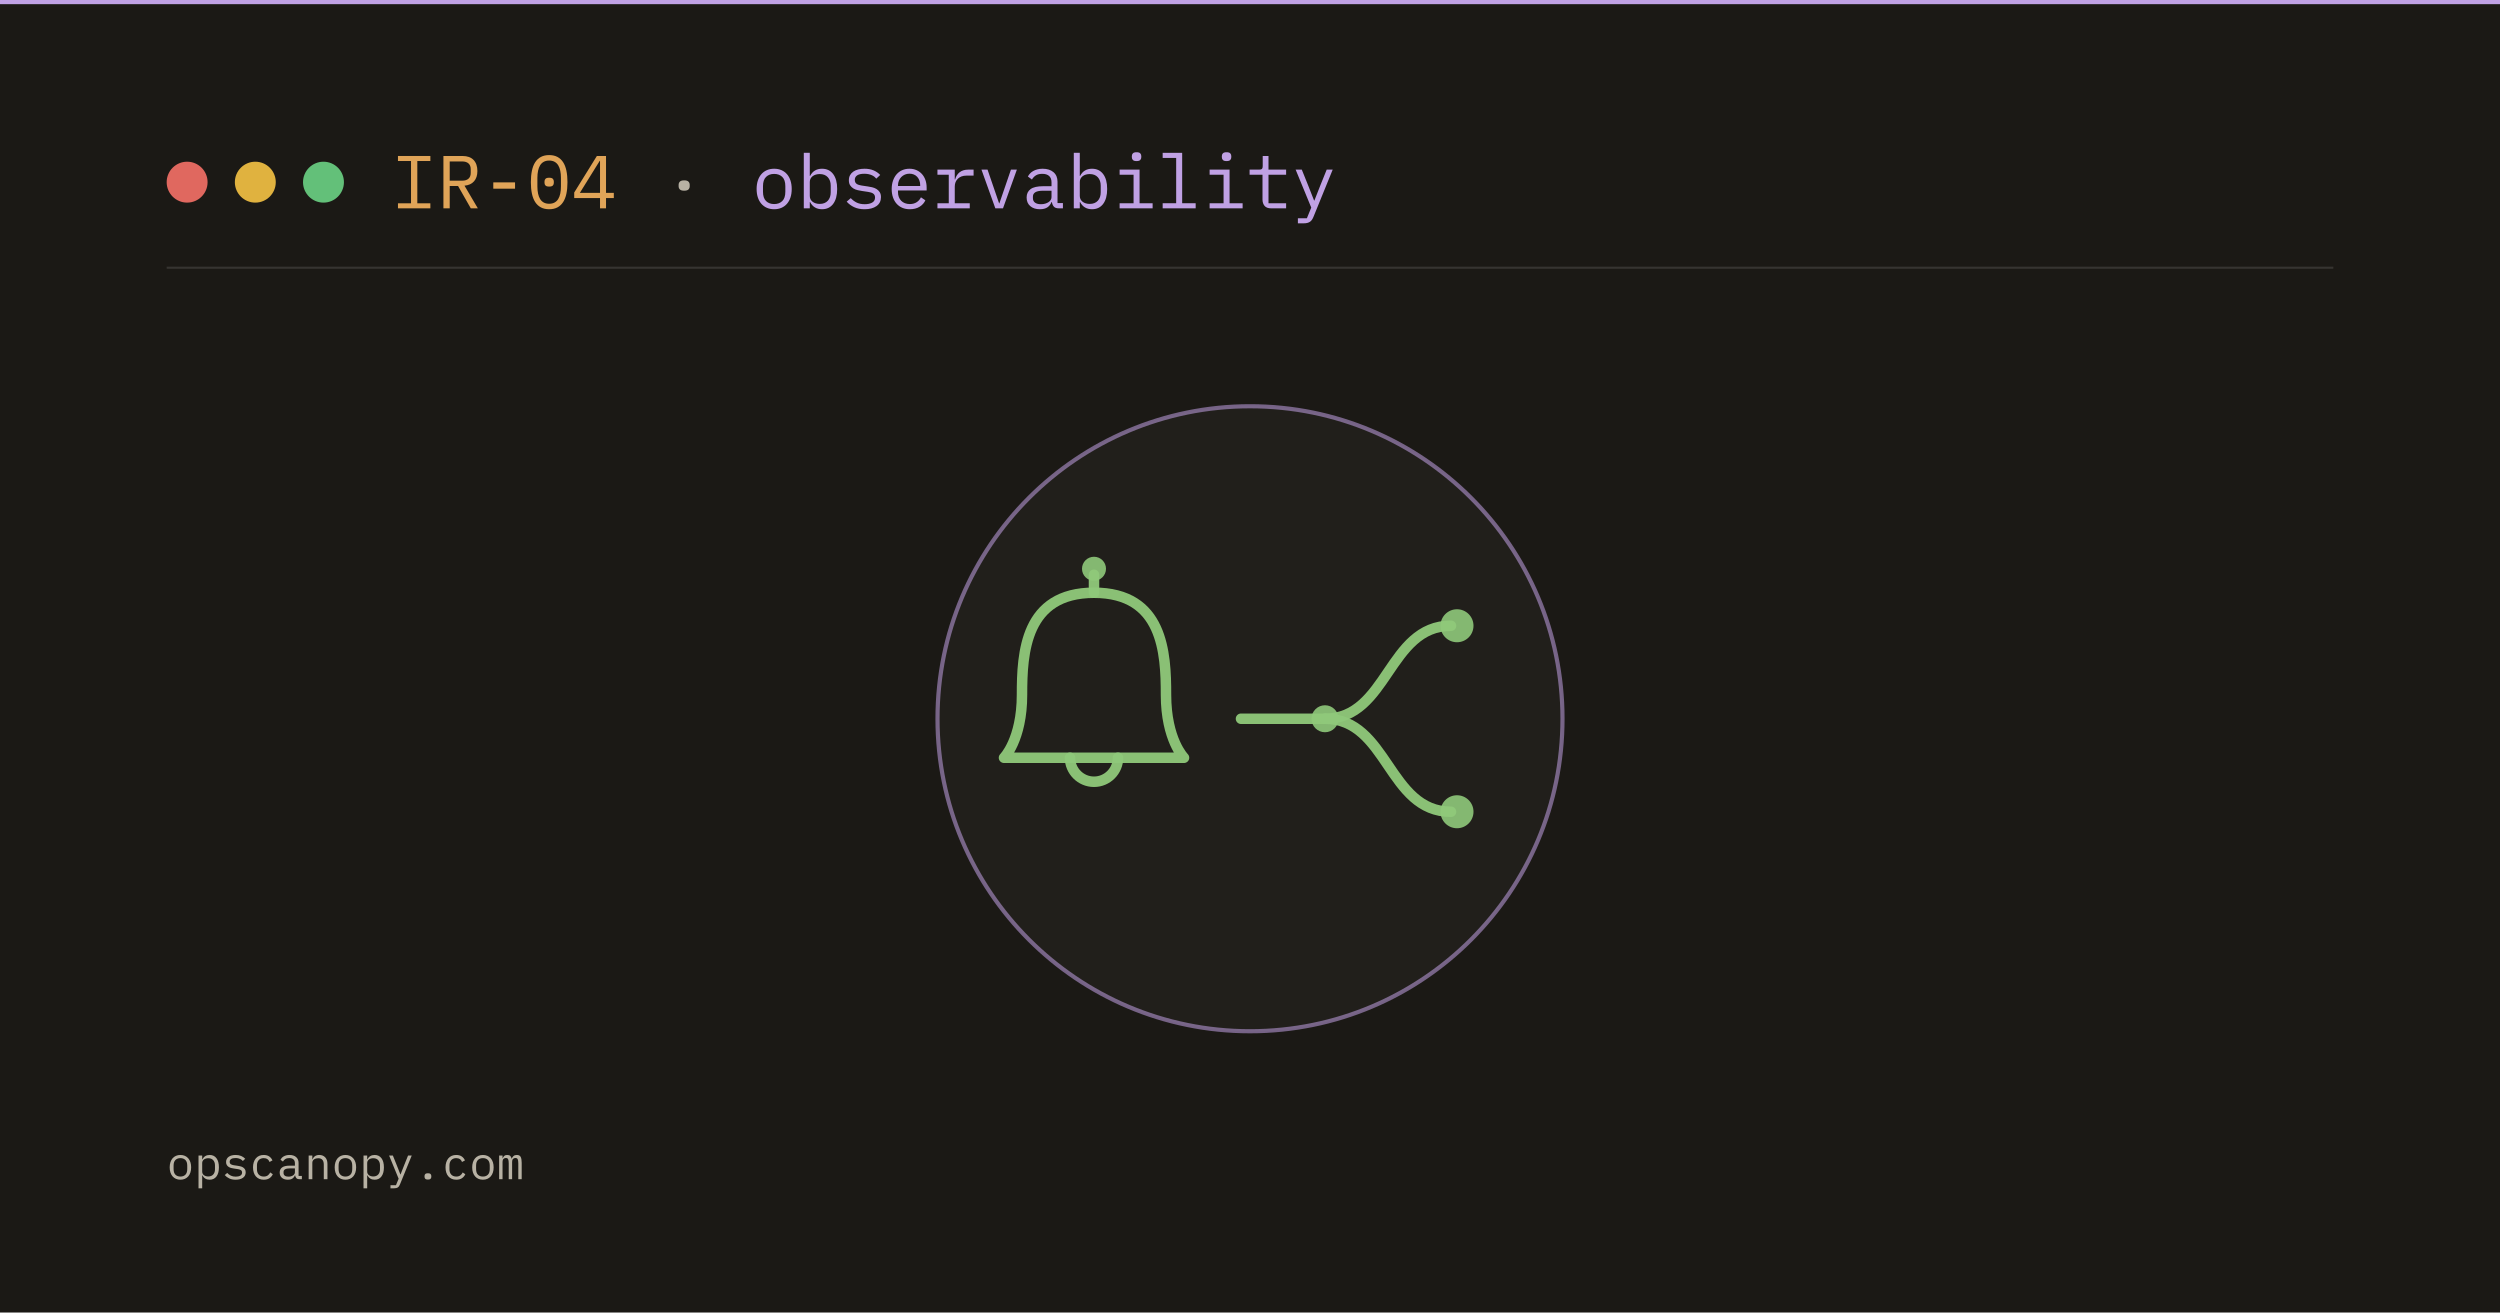
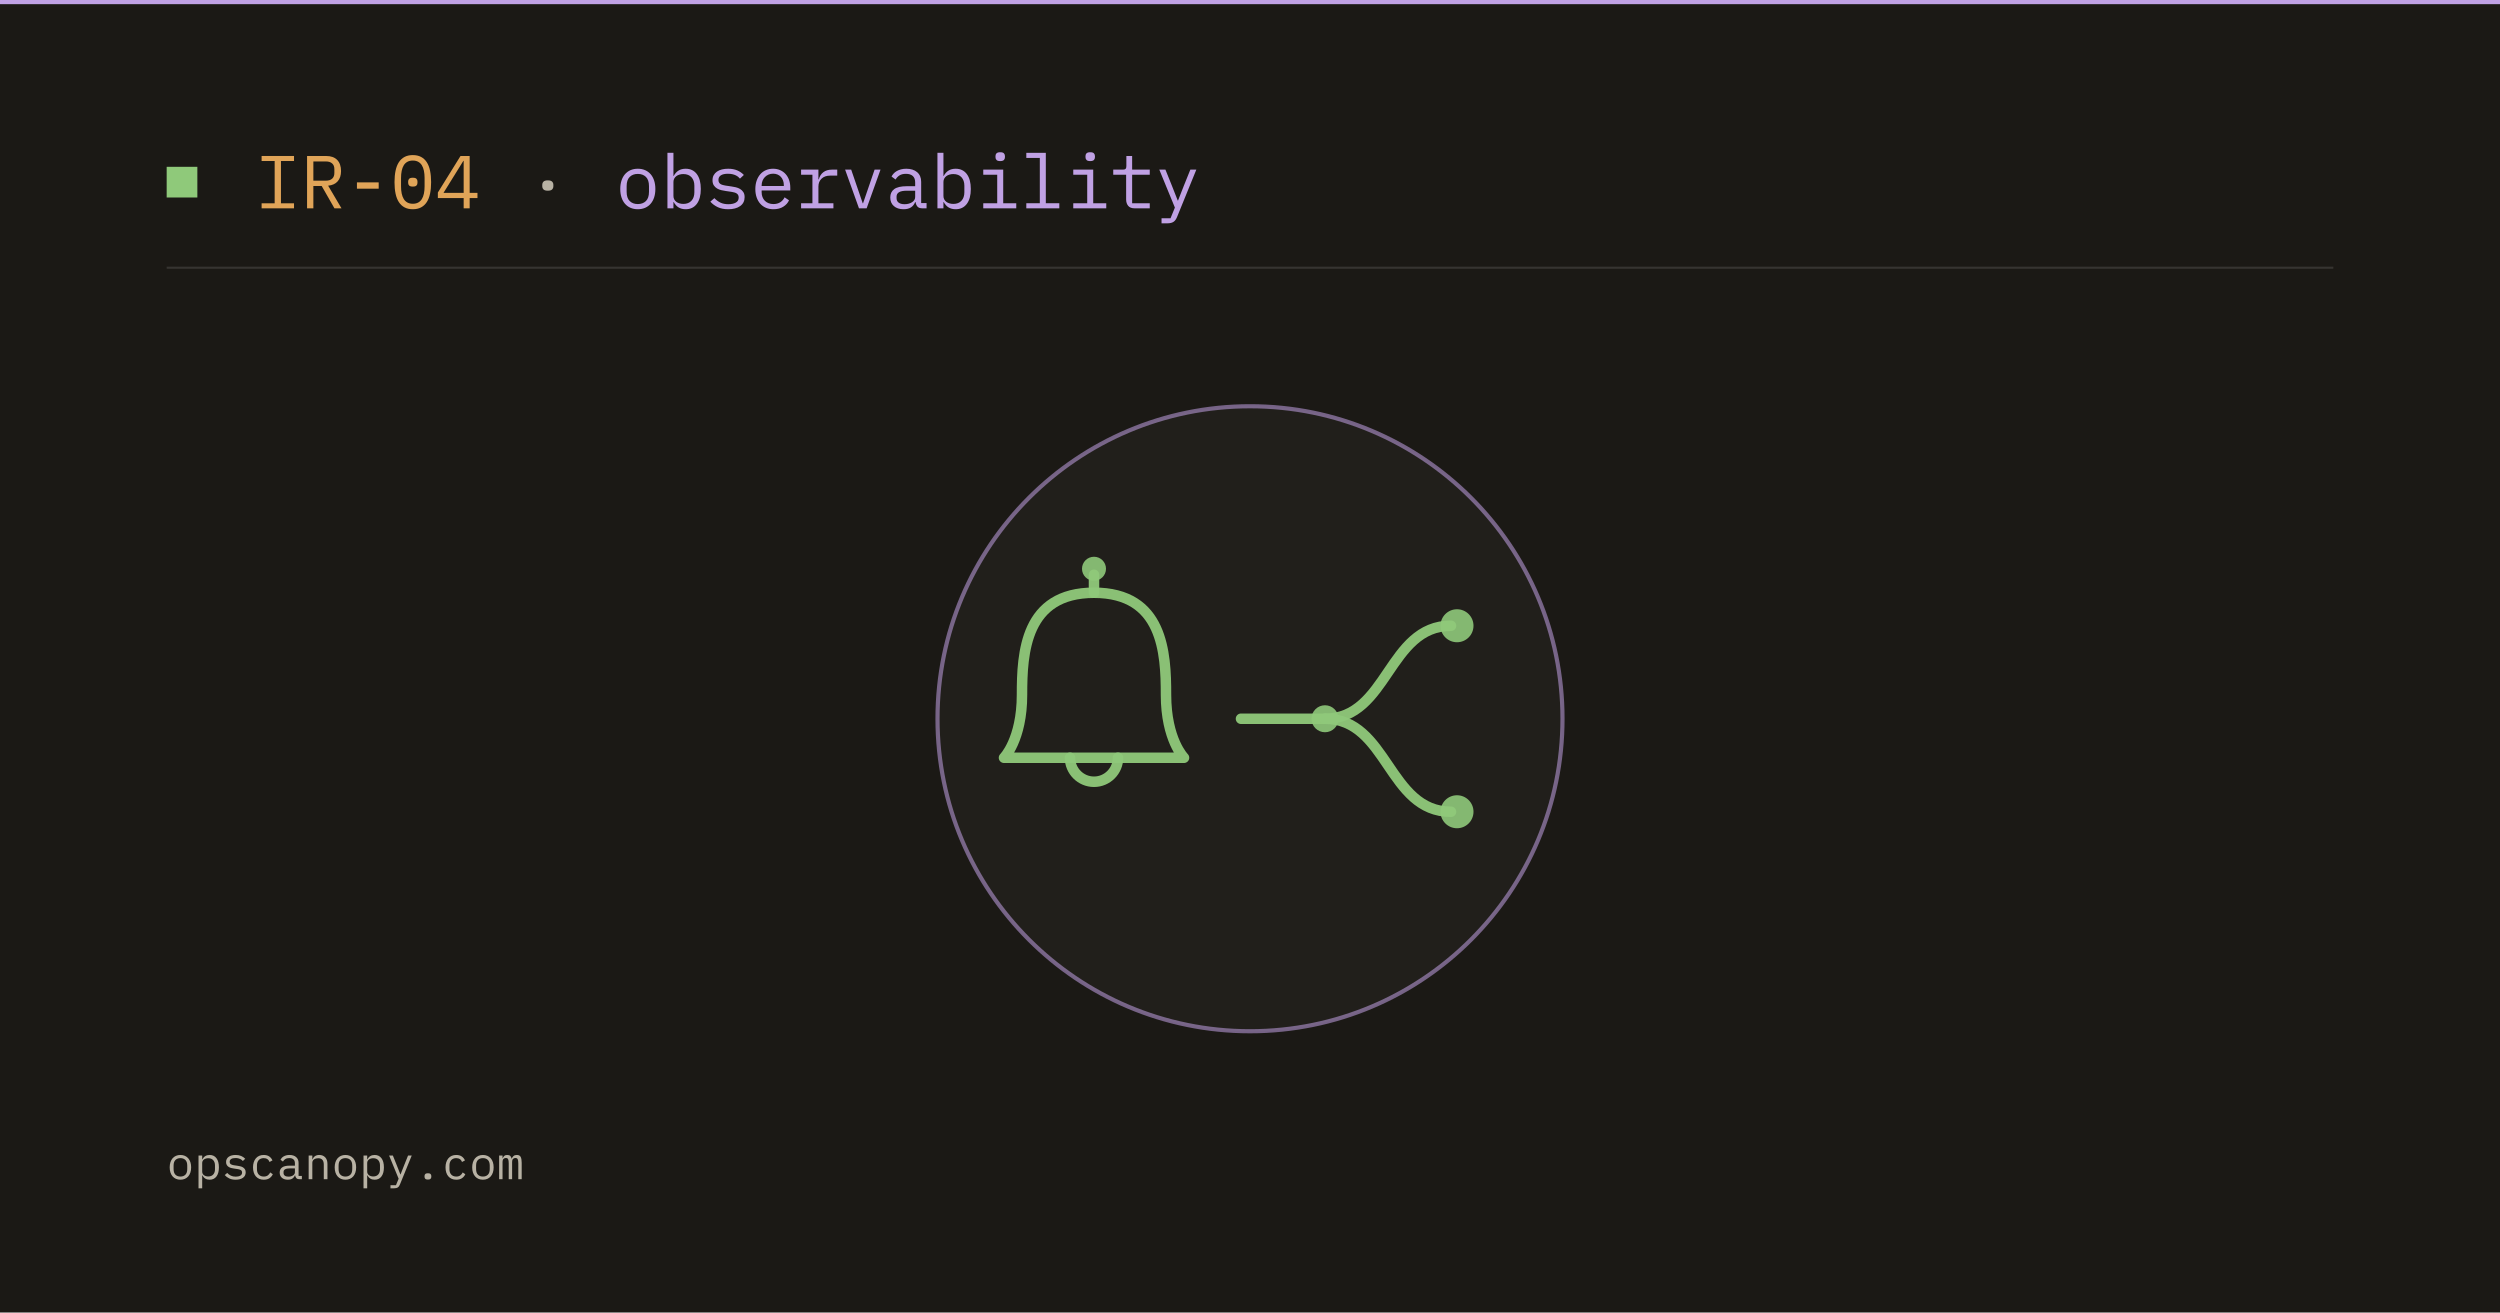
<svg xmlns="http://www.w3.org/2000/svg" viewBox="0 0 1200 630" role="img" aria-label="Debugging Alertmanager routing — OpsCanopy observability guide">
  <defs>
    <path id="g0" d="M516 0L84 0L84-67L258-67L258-631L84-631L84-698L516-698L516-631L342-631L342-67L516-67L516 0Z" />
    <path id="g1" d="M174-298L174 0L90 0L90-698L344-698Q441-698 492-645Q543-592 543-497L543-497Q543-412 499-361Q455-310 371-302L371-302L549 0L455 0L285-298L174-298ZM174-369L342-369Q395-369 424.5-395.5Q454-422 454-471L454-471L454-523Q454-572 424.5-598.5Q395-625 342-625L342-625L174-625L174-369Z" />
    <path id="g2" d="M445-262L155-262L155-346L445-346L445-262Z" />
    <path id="g3" d="M300 12L300 12Q236 12 190-12.5Q144-37 114-83Q84-129 70-196Q56-263 56-349L56-349Q56-434 70-501.5Q84-569 114-615Q144-661 190-685.5Q236-710 300-710L300-710Q364-710 410-685.5Q456-661 486-615Q516-569 530-501.5Q544-434 544-349L544-349Q544-263 530-196Q516-129 486-83Q456-37 410-12.5Q364 12 300 12ZM300-61L300-61Q342-61 372-77.5Q402-94 420.5-124Q439-154 448-196.5Q457-239 457-292L457-292L457-406Q457-458 448-501Q439-544 420.5-574Q402-604 372-620.5Q342-637 300-637L300-637Q258-637 228-620.5Q198-604 179.5-574Q161-544 152-501Q143-458 143-406L143-406L143-292Q143-239 152-196.5Q161-154 179.5-124Q198-94 228-77.5Q258-61 300-61ZM300-290L300-290Q265-290 251.5-304Q238-318 238-338L238-338L238-360Q238-380 251.5-394Q265-408 300-408L300-408Q335-408 348.5-394Q362-380 362-360L362-360L362-338Q362-318 348.5-304Q335-290 300-290Z" />
    <path id="g4" d="M458 0L378 0L378-137L34-137L34-211L336-698L458-698L458-206L562-206L562-137L458-137L458 0ZM374-633L109-206L378-206L378-633L374-633Z" />
    <path id="g5" d="M300-235L300-235Q259-235 242.5-252Q226-269 226-295L226-295L226-313Q226-339 242.5-356Q259-373 300-373L300-373Q341-373 357.5-356Q374-339 374-313L374-313L374-295Q374-269 357.5-252Q341-235 300-235Z" />
    <path id="g6" d="M300 12L300 12Q246 12 202.5-7Q159-26 128.5-61.5Q98-97 82-146.5Q66-196 66-258L66-258Q66-319 82-369Q98-419 128.5-454.5Q159-490 202.5-509Q246-528 300-528L300-528Q354-528 397.5-509Q441-490 471.5-454.5Q502-419 518-369Q534-319 534-258L534-258Q534-196 518-146.5Q502-97 471.5-61.5Q441-26 397.5-7Q354 12 300 12ZM300-57L300-57Q367-57 408-97Q449-137 449-221L449-221L449-295Q449-379 408-419Q367-459 300-459L300-459Q233-459 192-419Q151-379 151-295L151-295L151-221Q151-137 192-97Q233-57 300-57Z" />
    <path id="g7" d="M95 0L95-740L175-740L175-432L179-432Q229-528 338-528L338-528Q433-528 486.5-457Q540-386 540-258L540-258Q540-130 486.5-59Q433 12 338 12L338 12Q229 12 179-84L179-84L175-84L175 0L95 0ZM307-59L307-59Q377-59 415.5-101.5Q454-144 454-214L454-214L454-302Q454-372 415.5-414.5Q377-457 307-457L307-457Q280-457 256-450Q232-443 214-429.5Q196-416 185.5-396.5Q175-377 175-351L175-351L175-165Q175-139 185.5-119.5Q196-100 214-86.5Q232-73 256-66Q280-59 307-59Z" />
    <path id="g8" d="M306 12L306 12Q225 12 166.5-15.5Q108-43 67-89L67-89L121-136Q158-97 202-76Q246-55 308-55L308-55Q368-55 406.5-76.5Q445-98 445-144L445-144Q445-164 437.5-177.5Q430-191 417-199Q404-207 388-211.5Q372-216 354-219L354-219L273-231Q246-235 214.5-242Q183-249 157-264.5Q131-280 113.5-306Q96-332 96-374L96-374Q96-413 111.5-441.5Q127-470 155-489.5Q183-509 221-518.5Q259-528 304-528L304-528Q374-528 425.5-506Q477-484 514-445L514-445L462-396Q453-407 439.5-418.5Q426-430 406.5-439.5Q387-449 361-455Q335-461 301-461L301-461Q240-461 207.5-440Q175-419 175-379L175-379Q175-359 182.5-345.5Q190-332 203-324Q216-316 232.5-311.5Q249-307 266-304L266-304L347-292Q375-288 406-281Q437-274 463-258.5Q489-243 506.5-217Q524-191 524-149L524-149Q524-72 464.5-30Q405 12 306 12Z" />
    <path id="g9" d="M309 12L309 12Q253 12 208.5-7Q164-26 132.5-61.5Q101-97 84-146.5Q67-196 67-257L67-257Q67-319 84.5-369Q102-419 133-454.5Q164-490 207.5-509Q251-528 304-528L304-528Q356-528 398.5-509Q441-490 471-456.5Q501-423 517-377Q533-331 533-276L533-276L533-238L151-238L151-214Q151-180 162-151Q173-122 193.5-101Q214-80 243.5-68.5Q273-57 309-57L309-57Q361-57 399-81Q437-105 457-147L457-147L516-107Q493-55 439.5-21.5Q386 12 309 12ZM304-462L304-462Q271-462 243-450Q215-438 194.5-417Q174-396 162.5-367.5Q151-339 151-305L151-305L151-298L447-298L447-309Q447-343 436.5-371Q426-399 407.5-419.5Q389-440 362.5-451Q336-462 304-462Z" />
    <path id="g10" d="M77 0L77-68L228-68L228-448L77-448L77-516L308-516L308-386L313-386Q329-447 373.5-481.5Q418-516 487-516L487-516L559-516L559-436L462-436Q393-436 350.5-396Q308-356 308-291L308-291L308-68L508-68L508 0L77 0Z" />
    <path id="g11" d="M351 0L249 0L64-516L145-516L219-300L299-67L303-67L383-300L457-516L536-516L351 0Z" />
    <path id="g12" d="M550 0L495 0Q448 0 428-24Q408-48 403-84L403-84L398-84Q381-39 343.5-13.5Q306 12 243 12L243 12Q162 12 114-30Q66-72 66-145L66-145Q66-217 118.5-256Q171-295 288-295L288-295L398-295L398-346Q398-403 366-431.5Q334-460 275-460L275-460Q223-460 190-439.5Q157-419 137-384L137-384L83-424Q93-444 110-463Q127-482 152-496.5Q177-511 209-519.5Q241-528 280-528L280-528Q371-528 424.5-482Q478-436 478-354L478-354L478-70L550-70L550 0ZM257-55L257-55Q288-55 313.5-62.5Q339-70 358-82.5Q377-95 387.5-112.5Q398-130 398-150L398-150L398-235L288-235Q216-235 183-215Q150-195 150-157L150-157L150-136Q150-96 178.5-75.5Q207-55 257-55Z" />
    <path id="g13" d="M332-630L332-630Q297-630 283-644.5Q269-659 269-681L269-681L269-697Q269-719 283-733.5Q297-748 332-748L332-748Q367-748 381-733.5Q395-719 395-697L395-697L395-681Q395-659 381-644.5Q367-630 332-630ZM106 0L106-68L292-68L292-448L106-448L106-516L372-516L372-68L546-68L546 0L106 0Z" />
    <path id="g14" d="M80 0L80-68L260-68L260-672L80-672L80-740L340-740L340-68L520-68L520 0L80 0Z" />
    <path id="g15" d="M526 0L325 0Q266 0 238.5-33Q211-66 211-118L211-118L211-448L39-448L39-516L167-516Q193-516 203.5-526.5Q214-537 214-563L214-563L214-698L291-698L291-516L526-516L526-448L291-448L291-68L526-68L526 0Z" />
    <path id="g16" d="M380-300L467-516L547-516L291 113Q282 135 271 151.5Q260 168 245 178.5Q230 189 209 194.5Q188 200 159 200L159 200L83 200L83 132L203 132L261-10L53-516L135-516L222-300L299-104L303-104L380-300Z" />
    <path id="g17" d="M95 200L95-516L175-516L175-432L179-432Q229-528 338-528L338-528Q433-528 486.5-457Q540-386 540-258L540-258Q540-130 486.5-59Q433 12 338 12L338 12Q229 12 179-84L179-84L175-84L175 200L95 200ZM307-59L307-59Q377-59 415.5-101.5Q454-144 454-214L454-214L454-302Q454-372 415.5-414.5Q377-457 307-457L307-457Q280-457 256-450Q232-443 214-429.5Q196-416 185.5-396.5Q175-377 175-351L175-351L175-165Q175-139 185.5-119.5Q196-100 214-86.5Q232-73 256-66Q280-59 307-59Z" />
    <path id="g18" d="M318 12L318 12Q262 12 218.5-7.5Q175-27 145-62Q115-97 99.5-147Q84-197 84-258L84-258Q84-319 100-369Q116-419 146-454.5Q176-490 219-509Q262-528 317-528L317-528Q392-528 439-495Q486-462 508-409L508-409L444-375Q430-415 397.5-437Q365-459 317-459L317-459Q282-459 254.5-447.5Q227-436 208-415Q189-394 179.5-365Q170-336 170-302L170-302L170-214Q170-180 179.5-151Q189-122 208-101Q227-80 255-68.5Q283-57 319-57L319-57Q371-57 405-81Q439-105 459-147L459-147L516-108Q493-56 444.5-22Q396 12 318 12Z" />
    <path id="g19" d="M178 0L98 0L98-516L178-516L178-432L182-432Q190-451 202-468.5Q214-486 231.5-499Q249-512 273-520Q297-528 329-528L329-528Q410-528 459-476.5Q508-425 508-331L508-331L508 0L428 0L428-317Q428-388 397-422.5Q366-457 306-457L306-457Q282-457 259-451Q236-445 218-433Q200-421 189-402Q178-383 178-358L178-358L178 0Z" />
    <path id="g20" d="M300 9L300 9Q259 9 242.5-8Q226-25 226-51L226-51L226-69Q226-95 242.5-112Q259-129 300-129L300-129Q341-129 357.5-112Q374-95 374-69L374-69L374-51Q374-25 357.5-8Q341 9 300 9Z" />
    <path id="g21" d="M128 0L54 0L54-516L128-516L128-456L132-456Q144-486 166-507Q188-528 231-528L231-528Q276-528 298-505.5Q320-483 325-447L325-447L328-447Q342-482 368-505Q394-528 440-528L440-528Q503-528 524.5-484Q546-440 546-358L546-358L546 0L472 0L472-345Q472-411 458.5-436.5Q445-462 409-462L409-462Q377-462 357-441.5Q337-421 337-379L337-379L337 0L263 0L263-345Q263-411 249.5-436.5Q236-462 201-462L201-462Q169-462 148.5-441.5Q128-421 128-379L128-379L128 0Z" />
  </defs>
  <rect width="1200" height="630" fill="#1b1915" />
  <rect width="1200" height="2" fill="#c0a1e4" />
  <g data-role="caption">
-     <circle cx="89.82" cy="87.44" r="9.82" fill="#e0685f" />
-     <circle cx="122.55" cy="87.44" r="9.82" fill="#e0b23f" />
-     <circle cx="155.27" cy="87.44" r="9.82" fill="#63c079" />
-     <g transform="translate(188 100) scale(0.036)" fill="#e0a458">
+     <rect x="80" y="80.07" width="14.73" height="14.73" fill="#8fc97a" />
+     <g transform="translate(122.55 100) scale(0.036)" fill="#e0a458">
      <use href="#g0" />
      <use href="#g1" x="600" />
      <use href="#g2" x="1200" />
      <use href="#g3" x="1800" />
      <use href="#g4" x="2400" />
    </g>
-     <g transform="translate(296 100) scale(0.036)" fill="#b8b2a4">
+     <g transform="translate(230.55 100) scale(0.036)" fill="#b8b2a4">
      <use href="#g5" x="600" />
    </g>
-     <g transform="translate(360.8 100) scale(0.036)" fill="#c0a1e4">
+     <g transform="translate(295.35 100) scale(0.036)" fill="#c0a1e4">
      <use href="#g6" />
      <use href="#g7" x="600" />
      <use href="#g8" x="1200" />
      <use href="#g9" x="1800" />
      <use href="#g10" x="2400" />
      <use href="#g11" x="3000" />
      <use href="#g12" x="3600" />
      <use href="#g7" x="4200" />
      <use href="#g13" x="4800" />
      <use href="#g14" x="5400" />
      <use href="#g13" x="6000" />
      <use href="#g15" x="6600" />
      <use href="#g16" x="7200" />
    </g>
    <rect x="80" y="128" width="1040" height="1" fill="#ffffff" fill-opacity="0.12" />
  </g>
  <circle cx="600" cy="345" r="150" fill="#ffffff" fill-opacity="0.03" stroke="#c0a1e4" stroke-opacity="0.55" stroke-width="2" />
  <g transform="translate(600,345) scale(0.72)" stroke="#8fc97a" stroke-opacity="0.95" stroke-width="7" fill="none" stroke-linecap="round" stroke-linejoin="round">
    <path d="M-104 -84 v-12" />
    <circle cx="-104" cy="-100" r="8" fill="#8fc97a" fill-opacity="0.9" stroke="none" />
    <path d="M-104 -84 C -150 -84 -152 -44 -152 -16 C -152 14 -164 26 -164 26 H -44 C -44 26 -56 14 -56 -16 C -56 -44 -58 -84 -104 -84 Z" />
    <path d="M-120 26 a16 16 0 0 0 32 0" />
    <path d="M-6 0 H 50" />
    <circle cx="50" cy="0" r="9" fill="#8fc97a" fill-opacity="0.9" stroke="none" />
    <path d="M50 0 C 92 0 92 -62 134 -62" />
    <path d="M50 0 C 92 0 92 62 134 62" />
    <circle cx="138" cy="-62" r="11" fill="#8fc97a" fill-opacity="0.9" stroke="none" />
    <circle cx="138" cy="62" r="11" fill="#8fc97a" fill-opacity="0.9" stroke="none" />
  </g>
  <g transform="translate(80 566) scale(0.022)" fill="#b8b2a4">
    <use href="#g6" />
    <use href="#g17" x="600" />
    <use href="#g8" x="1200" />
    <use href="#g18" x="1800" />
    <use href="#g12" x="2400" />
    <use href="#g19" x="3000" />
    <use href="#g6" x="3600" />
    <use href="#g17" x="4200" />
    <use href="#g16" x="4800" />
    <use href="#g20" x="5400" />
    <use href="#g18" x="6000" />
    <use href="#g6" x="6600" />
    <use href="#g21" x="7200" />
  </g>
</svg>
